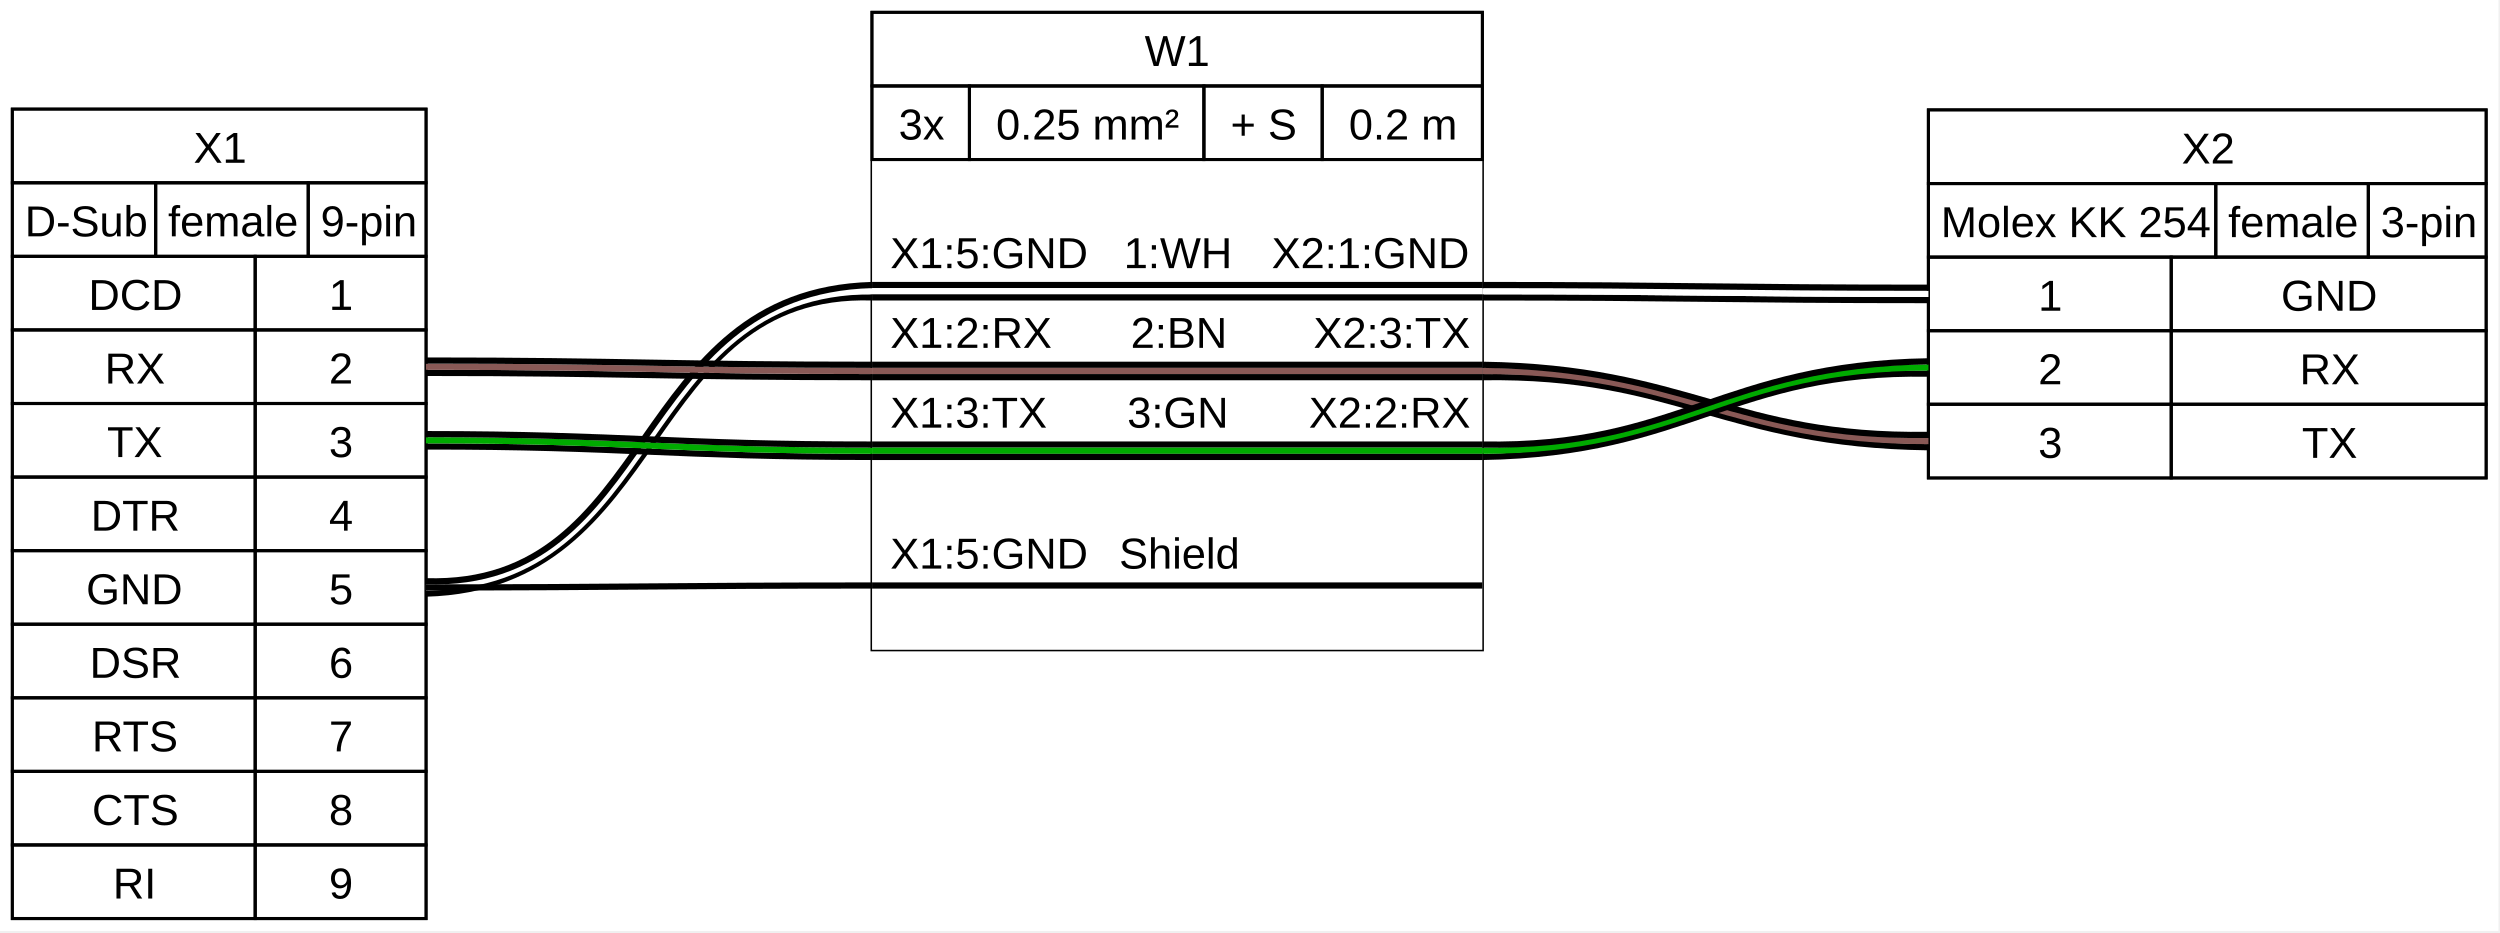
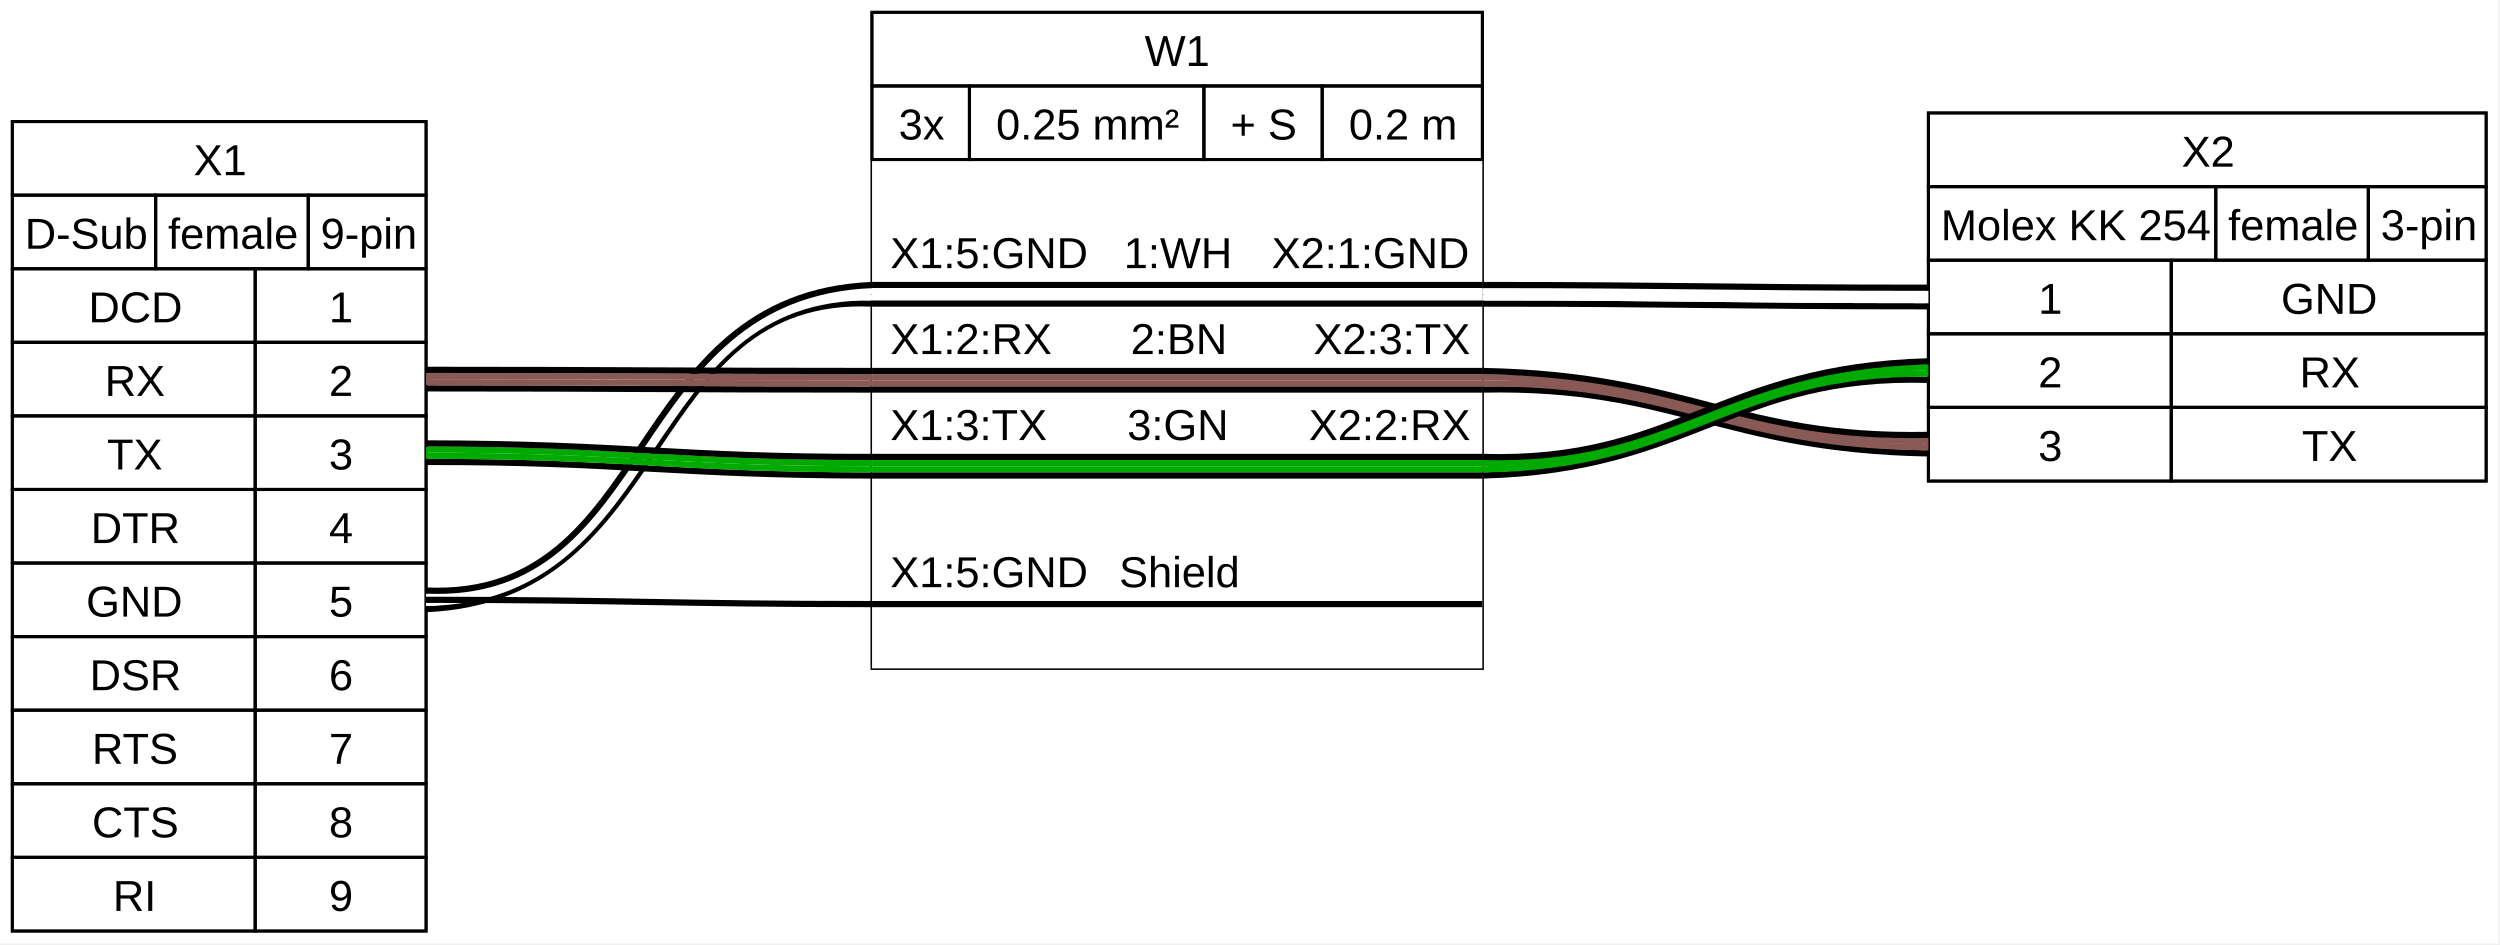
- <svg xmlns="http://www.w3.org/2000/svg" width="807pt" height="301pt" viewBox="0.00 0.00 807.00 301.00">
-   <g id="graph0" class="graph" transform="scale(1 1) rotate(0) translate(4 296.5)">
-     <polygon fill="#ffffff" stroke="none" points="-4,4 -4,-296.5 802.5,-296.5 802.5,4 -4,4" />
+ <svg xmlns="http://www.w3.org/2000/svg" width="807pt" height="305pt" viewBox="0.00 0.00 807.00 305.00">
+   <g id="graph0" class="graph" transform="scale(1 1) rotate(0) translate(4 300.5)">
+     <polygon fill="#ffffff" stroke="none" points="-4,4 -4,-300.5 802.5,-300.5 802.5,4 -4,4" />
    <g id="node1" class="node">
      <polygon fill="#ffffff" stroke="black" points="133.5,-261.25 0,-261.25 0,0 133.5,0 133.5,-261.25" />
      <polygon fill="#ffffff" stroke="none" points="0,0 0,-261.25 133.5,-261.25 133.5,0 0,0" />
      <polygon fill="none" stroke="black" points="0,-237.5 0,-261.25 133.5,-261.25 133.5,-237.5 0,-237.5" />
      <text xml:space="preserve" text-anchor="start" x="58.5" y="-243.95" font-family="arial" font-size="14.00">X1</text>
      <polygon fill="none" stroke="black" points="0,-213.75 0,-237.5 46.25,-237.5 46.25,-213.75 0,-213.75" />
      <text xml:space="preserve" text-anchor="start" x="4" y="-220.2" font-family="arial" font-size="14.00">D-Sub</text>
      <polygon fill="none" stroke="black" points="46.25,-213.75 46.25,-237.5 95.5,-237.5 95.5,-213.75 46.25,-213.75" />
      <text xml:space="preserve" text-anchor="start" x="50.25" y="-220.2" font-family="arial" font-size="14.00">female</text>
      <polygon fill="none" stroke="black" points="95.5,-213.75 95.5,-237.5 133.5,-237.5 133.5,-213.75 95.5,-213.75" />
      <text xml:space="preserve" text-anchor="start" x="99.5" y="-220.2" font-family="arial" font-size="14.00">9-pin</text>
      <polygon fill="none" stroke="black" points="0,-190 0,-213.75 78.38,-213.75 78.38,-190 0,-190" />
      <text xml:space="preserve" text-anchor="start" x="24.56" y="-196.45" font-family="arial" font-size="14.00">DCD</text>
      <polygon fill="none" stroke="black" points="78.38,-190 78.38,-213.75 133.5,-213.75 133.5,-190 78.38,-190" />
      <text xml:space="preserve" text-anchor="start" x="102.19" y="-196.45" font-family="arial" font-size="14.00">1</text>
      <polygon fill="none" stroke="black" points="0,-166.25 0,-190 78.38,-190 78.38,-166.25 0,-166.25" />
      <text xml:space="preserve" text-anchor="start" x="29.81" y="-172.7" font-family="arial" font-size="14.00">RX</text>
      <polygon fill="none" stroke="black" points="78.38,-166.25 78.38,-190 133.5,-190 133.5,-166.25 78.38,-166.25" />
      <text xml:space="preserve" text-anchor="start" x="102.19" y="-172.7" font-family="arial" font-size="14.00">2</text>
      <polygon fill="none" stroke="black" points="0,-142.5 0,-166.25 78.38,-166.25 78.38,-142.5 0,-142.5" />
      <text xml:space="preserve" text-anchor="start" x="30.56" y="-148.95" font-family="arial" font-size="14.00">TX</text>
      <polygon fill="none" stroke="black" points="78.38,-142.5 78.38,-166.25 133.5,-166.25 133.5,-142.5 78.38,-142.5" />
      <text xml:space="preserve" text-anchor="start" x="102.19" y="-148.95" font-family="arial" font-size="14.00">3</text>
      <polygon fill="none" stroke="black" points="0,-118.75 0,-142.5 78.38,-142.5 78.38,-118.75 0,-118.75" />
      <text xml:space="preserve" text-anchor="start" x="25.31" y="-125.2" font-family="arial" font-size="14.00">DTR</text>
      <polygon fill="none" stroke="black" points="78.38,-118.75 78.38,-142.5 133.5,-142.5 133.5,-118.75 78.38,-118.75" />
      <text xml:space="preserve" text-anchor="start" x="102.19" y="-125.2" font-family="arial" font-size="14.00">4</text>
      <polygon fill="none" stroke="black" points="0,-95 0,-118.75 78.38,-118.75 78.38,-95 0,-95" />
      <text xml:space="preserve" text-anchor="start" x="23.81" y="-101.45" font-family="arial" font-size="14.00">GND</text>
      <polygon fill="none" stroke="black" points="78.38,-95 78.38,-118.75 133.5,-118.75 133.5,-95 78.38,-95" />
      <text xml:space="preserve" text-anchor="start" x="102.19" y="-101.45" font-family="arial" font-size="14.00">5</text>
      <polygon fill="none" stroke="black" points="0,-71.25 0,-95 78.38,-95 78.38,-71.25 0,-71.25" />
      <text xml:space="preserve" text-anchor="start" x="24.94" y="-77.7" font-family="arial" font-size="14.00">DSR</text>
      <polygon fill="none" stroke="black" points="78.38,-71.25 78.38,-95 133.5,-95 133.5,-71.25 78.38,-71.25" />
      <text xml:space="preserve" text-anchor="start" x="102.19" y="-77.7" font-family="arial" font-size="14.00">6</text>
      <polygon fill="none" stroke="black" points="0,-47.5 0,-71.25 78.38,-71.25 78.38,-47.5 0,-47.5" />
      <text xml:space="preserve" text-anchor="start" x="25.69" y="-53.95" font-family="arial" font-size="14.00">RTS</text>
      <polygon fill="none" stroke="black" points="78.38,-47.5 78.38,-71.25 133.5,-71.25 133.5,-47.5 78.38,-47.5" />
      <text xml:space="preserve" text-anchor="start" x="102.19" y="-53.95" font-family="arial" font-size="14.00">7</text>
      <polygon fill="none" stroke="black" points="0,-23.75 0,-47.5 78.38,-47.5 78.38,-23.75 0,-23.75" />
      <text xml:space="preserve" text-anchor="start" x="25.69" y="-30.2" font-family="arial" font-size="14.00">CTS</text>
      <polygon fill="none" stroke="black" points="78.38,-23.75 78.38,-47.5 133.5,-47.5 133.5,-23.75 78.38,-23.75" />
      <text xml:space="preserve" text-anchor="start" x="102.19" y="-30.2" font-family="arial" font-size="14.00">8</text>
      <polygon fill="none" stroke="black" points="0,0 0,-23.75 78.38,-23.75 78.38,0 0,0" />
      <text xml:space="preserve" text-anchor="start" x="32.44" y="-6.45" font-family="arial" font-size="14.00">RI</text>
      <polygon fill="none" stroke="black" points="78.38,0 78.38,-23.75 133.5,-23.75 133.5,0 78.38,0" />
      <text xml:space="preserve" text-anchor="start" x="102.19" y="-6.45" font-family="arial" font-size="14.00">9</text>
    </g>
    <g id="node3" class="node">
-       <polygon fill="#ffffff" stroke="black" points="474.5,-292.5 277.5,-292.5 277.5,-86.75 474.5,-86.75 474.5,-292.5" />
-       <polygon fill="#ffffff" stroke="none" points="277.5,-86.75 277.5,-292.5 474.5,-292.5 474.5,-86.75 277.5,-86.75" />
-       <polygon fill="none" stroke="black" points="277.5,-268.75 277.5,-292.5 474.5,-292.5 474.5,-268.75 277.5,-268.75" />
-       <text xml:space="preserve" text-anchor="start" x="365.5" y="-275.2" font-family="arial" font-size="14.00">W1</text>
-       <polygon fill="none" stroke="black" points="277.5,-245 277.5,-268.75 308.94,-268.75 308.94,-245 277.5,-245" />
-       <text xml:space="preserve" text-anchor="start" x="286.09" y="-251.45" font-family="arial" font-size="14.00">3x</text>
-       <polygon fill="none" stroke="black" points="308.94,-245 308.94,-268.75 384.62,-268.75 384.62,-245 308.94,-245" />
-       <text xml:space="preserve" text-anchor="start" x="317.53" y="-251.45" font-family="arial" font-size="14.00">0.25 mm²</text>
-       <polygon fill="none" stroke="black" points="384.62,-245 384.62,-268.75 422.81,-268.75 422.81,-245 384.62,-245" />
-       <text xml:space="preserve" text-anchor="start" x="393.22" y="-251.45" font-family="arial" font-size="14.00">+ S</text>
-       <polygon fill="none" stroke="black" points="422.81,-245 422.81,-268.75 474.5,-268.75 474.5,-245 422.81,-245" />
-       <text xml:space="preserve" text-anchor="start" x="431.41" y="-251.45" font-family="arial" font-size="14.00">0.2 m</text>
-       <text xml:space="preserve" text-anchor="start" x="310.62" y="-229.7" font-family="arial" font-size="14.00"> </text>
-       <text xml:space="preserve" text-anchor="start" x="279.5" y="-209.95" font-family="arial" font-size="14.00"> X1:5:GND</text>
-       <text xml:space="preserve" text-anchor="start" x="349.5" y="-209.95" font-family="arial" font-size="14.00"> </text>
-       <text xml:space="preserve" text-anchor="start" x="358.75" y="-209.95" font-family="arial" font-size="14.00">1:WH</text>
-       <text xml:space="preserve" text-anchor="start" x="398.75" y="-209.95" font-family="arial" font-size="14.00"> </text>
-       <text xml:space="preserve" text-anchor="start" x="406.5" y="-209.95" font-family="arial" font-size="14.00">X2:1:GND </text>
-       <polygon fill="#000000" stroke="none" points="277.5,-203.5 277.5,-205.5 474.5,-205.5 474.5,-203.5 277.5,-203.5" />
-       <polygon fill="#ffffff" stroke="none" points="277.5,-201.5 277.5,-203.5 474.5,-203.5 474.5,-201.5 277.5,-201.5" />
-       <polygon fill="#000000" stroke="none" points="277.5,-199.5 277.5,-201.5 474.5,-201.5 474.5,-199.5 277.5,-199.5" />
-       <text xml:space="preserve" text-anchor="start" x="279.5" y="-184.2" font-family="arial" font-size="14.00"> X1:2:RX</text>
-       <text xml:space="preserve" text-anchor="start" x="349.5" y="-184.2" font-family="arial" font-size="14.00"> </text>
-       <text xml:space="preserve" text-anchor="start" x="361" y="-184.2" font-family="arial" font-size="14.00">2:BN</text>
-       <text xml:space="preserve" text-anchor="start" x="398.75" y="-184.2" font-family="arial" font-size="14.00"> </text>
-       <text xml:space="preserve" text-anchor="start" x="420" y="-184.2" font-family="arial" font-size="14.00">X2:3:TX </text>
-       <polygon fill="#000000" stroke="none" points="277.5,-177.75 277.5,-179.75 474.5,-179.75 474.5,-177.75 277.5,-177.75" />
+       <polygon fill="#ffffff" stroke="black" points="474.5,-296.5 277.5,-296.5 277.5,-84.75 474.5,-84.75 474.5,-296.5" />
+       <polygon fill="#ffffff" stroke="none" points="277.5,-84.75 277.5,-296.5 474.5,-296.5 474.5,-84.75 277.5,-84.75" />
+       <polygon fill="none" stroke="black" points="277.5,-272.75 277.5,-296.5 474.5,-296.5 474.5,-272.75 277.5,-272.75" />
+       <text xml:space="preserve" text-anchor="start" x="365.5" y="-279.2" font-family="arial" font-size="14.00">W1</text>
+       <polygon fill="none" stroke="black" points="277.5,-249 277.5,-272.75 308.94,-272.75 308.94,-249 277.5,-249" />
+       <text xml:space="preserve" text-anchor="start" x="286.09" y="-255.45" font-family="arial" font-size="14.00">3x</text>
+       <polygon fill="none" stroke="black" points="308.94,-249 308.94,-272.75 384.62,-272.75 384.62,-249 308.94,-249" />
+       <text xml:space="preserve" text-anchor="start" x="317.53" y="-255.45" font-family="arial" font-size="14.00">0.25 mm²</text>
+       <polygon fill="none" stroke="black" points="384.62,-249 384.62,-272.75 422.81,-272.75 422.81,-249 384.62,-249" />
+       <text xml:space="preserve" text-anchor="start" x="393.22" y="-255.45" font-family="arial" font-size="14.00">+ S</text>
+       <polygon fill="none" stroke="black" points="422.81,-249 422.81,-272.75 474.5,-272.75 474.5,-249 422.81,-249" />
+       <text xml:space="preserve" text-anchor="start" x="431.41" y="-255.45" font-family="arial" font-size="14.00">0.2 m</text>
+       <text xml:space="preserve" text-anchor="start" x="310.62" y="-233.7" font-family="arial" font-size="14.00"> </text>
+       <text xml:space="preserve" text-anchor="start" x="279.5" y="-213.95" font-family="arial" font-size="14.00"> X1:5:GND</text>
+       <text xml:space="preserve" text-anchor="start" x="349.5" y="-213.95" font-family="arial" font-size="14.00"> </text>
+       <text xml:space="preserve" text-anchor="start" x="358.75" y="-213.95" font-family="arial" font-size="14.00">1:WH</text>
+       <text xml:space="preserve" text-anchor="start" x="398.75" y="-213.95" font-family="arial" font-size="14.00"> </text>
+       <text xml:space="preserve" text-anchor="start" x="406.5" y="-213.95" font-family="arial" font-size="14.00">X2:1:GND </text>
+       <polygon fill="#000000" stroke="none" points="277.5,-207.5 277.5,-209.5 474.5,-209.5 474.5,-207.5 277.5,-207.5" />
+       <polygon fill="#ffffff" stroke="none" points="277.5,-205.5 277.5,-207.5 474.5,-207.5 474.5,-205.5 277.5,-205.5" />
+       <polygon fill="#ffffff" stroke="none" points="277.5,-203.5 277.5,-205.5 474.5,-205.5 474.5,-203.5 277.5,-203.5" />
+       <polygon fill="#000000" stroke="none" points="277.5,-201.5 277.5,-203.5 474.5,-203.5 474.5,-201.5 277.5,-201.5" />
+       <text xml:space="preserve" text-anchor="start" x="279.5" y="-186.2" font-family="arial" font-size="14.00"> X1:2:RX</text>
+       <text xml:space="preserve" text-anchor="start" x="349.5" y="-186.2" font-family="arial" font-size="14.00"> </text>
+       <text xml:space="preserve" text-anchor="start" x="361" y="-186.2" font-family="arial" font-size="14.00">2:BN</text>
+       <text xml:space="preserve" text-anchor="start" x="398.75" y="-186.2" font-family="arial" font-size="14.00"> </text>
+       <text xml:space="preserve" text-anchor="start" x="420" y="-186.2" font-family="arial" font-size="14.00">X2:3:TX </text>
+       <polygon fill="#000000" stroke="none" points="277.5,-179.75 277.5,-181.75 474.5,-181.75 474.5,-179.75 277.5,-179.75" />
+       <polygon fill="#895956" stroke="none" points="277.5,-177.75 277.5,-179.75 474.5,-179.75 474.5,-177.75 277.5,-177.75" />
      <polygon fill="#895956" stroke="none" points="277.5,-175.75 277.5,-177.75 474.5,-177.75 474.5,-175.75 277.5,-175.75" />
      <polygon fill="#000000" stroke="none" points="277.5,-173.75 277.5,-175.75 474.5,-175.75 474.5,-173.75 277.5,-173.75" />
      <text xml:space="preserve" text-anchor="start" x="279.5" y="-158.45" font-family="arial" font-size="14.00"> X1:3:TX</text>
      <text xml:space="preserve" text-anchor="start" x="349.5" y="-158.45" font-family="arial" font-size="14.00"> </text>
      <text xml:space="preserve" text-anchor="start" x="359.88" y="-158.45" font-family="arial" font-size="14.00">3:GN</text>
      <text xml:space="preserve" text-anchor="start" x="398.75" y="-158.45" font-family="arial" font-size="14.00"> </text>
      <text xml:space="preserve" text-anchor="start" x="418.5" y="-158.45" font-family="arial" font-size="14.00">X2:2:RX </text>
      <polygon fill="#000000" stroke="none" points="277.5,-152 277.5,-154 474.5,-154 474.5,-152 277.5,-152" />
      <polygon fill="#00aa00" stroke="none" points="277.5,-150 277.5,-152 474.5,-152 474.5,-150 277.5,-150" />
-       <polygon fill="#000000" stroke="none" points="277.5,-148 277.5,-150 474.5,-150 474.5,-148 277.5,-148" />
-       <text xml:space="preserve" text-anchor="start" x="310.62" y="-132.7" font-family="arial" font-size="14.00"> </text>
-       <text xml:space="preserve" text-anchor="start" x="279.5" y="-112.95" font-family="arial" font-size="14.00"> X1:5:GND</text>
-       <text xml:space="preserve" text-anchor="start" x="349.5" y="-112.95" font-family="arial" font-size="14.00"> </text>
-       <text xml:space="preserve" text-anchor="start" x="357.25" y="-112.95" font-family="arial" font-size="14.00">Shield</text>
-       <text xml:space="preserve" text-anchor="start" x="398.75" y="-112.95" font-family="arial" font-size="14.00"> </text>
-       <text xml:space="preserve" text-anchor="start" x="468.75" y="-112.95" font-family="arial" font-size="14.00"> </text>
-       <polygon fill="#000000" stroke="none" points="277.5,-106.5 277.5,-108.5 474.5,-108.5 474.5,-106.5 277.5,-106.5" />
-       <text xml:space="preserve" text-anchor="start" x="310.62" y="-91.2" font-family="arial" font-size="14.00"> </text>
+       <polygon fill="#00aa00" stroke="none" points="277.5,-148 277.5,-150 474.5,-150 474.5,-148 277.5,-148" />
+       <polygon fill="#000000" stroke="none" points="277.5,-146 277.5,-148 474.5,-148 474.5,-146 277.5,-146" />
+       <text xml:space="preserve" text-anchor="start" x="310.62" y="-130.7" font-family="arial" font-size="14.00"> </text>
+       <text xml:space="preserve" text-anchor="start" x="279.5" y="-110.95" font-family="arial" font-size="14.00"> X1:5:GND</text>
+       <text xml:space="preserve" text-anchor="start" x="349.5" y="-110.95" font-family="arial" font-size="14.00"> </text>
+       <text xml:space="preserve" text-anchor="start" x="357.25" y="-110.95" font-family="arial" font-size="14.00">Shield</text>
+       <text xml:space="preserve" text-anchor="start" x="398.75" y="-110.95" font-family="arial" font-size="14.00"> </text>
+       <text xml:space="preserve" text-anchor="start" x="468.75" y="-110.95" font-family="arial" font-size="14.00"> </text>
+       <polygon fill="#000000" stroke="none" points="277.5,-104.5 277.5,-106.5 474.5,-106.5 474.5,-104.5 277.5,-104.5" />
+       <text xml:space="preserve" text-anchor="start" x="310.62" y="-89.2" font-family="arial" font-size="14.00"> </text>
    </g>
    <g id="edge1" class="edge">
-       <path fill="none" stroke="#000000" stroke-width="2" d="M133.5,-104.88C212.32,-107.08 202.66,-202.7 277.5,-200.5" />
-       <path fill="none" stroke="#ffffff" stroke-width="2" d="M133.5,-106.88C210.33,-106.88 200.67,-202.5 277.5,-202.5" />
-       <path fill="none" stroke="#000000" stroke-width="2" d="M133.5,-108.87C208.34,-106.67 198.68,-202.3 277.5,-204.5" />
+       <path fill="none" stroke="#000000" stroke-width="2" d="M133.5,-103.88C214.05,-107.21 202.91,-205.84 277.5,-202.5" />
+       <path fill="none" stroke="#ffffff" stroke-width="2" d="M133.5,-105.88C212.07,-106.99 200.92,-205.61 277.5,-204.5" />
+       <path fill="none" stroke="#ffffff" stroke-width="2" d="M133.5,-107.87C210.08,-106.76 198.93,-205.39 277.5,-206.5" />
+       <path fill="none" stroke="#000000" stroke-width="2" d="M133.5,-109.87C208.09,-106.54 196.95,-205.16 277.5,-208.5" />
    </g>
    <g id="edge3" class="edge">
-       <path fill="none" stroke="#000000" stroke-width="2" d="M133.5,-176.13C197.33,-176.13 213.33,-174.76 277.5,-174.75" />
-       <path fill="none" stroke="#895956" stroke-width="2" d="M133.5,-178.12C197.5,-178.12 213.5,-176.75 277.5,-176.75" />
-       <path fill="none" stroke="#000000" stroke-width="2" d="M133.5,-180.12C197.67,-180.12 213.67,-178.74 277.5,-178.75" />
+       <path fill="none" stroke="#000000" stroke-width="2" d="M133.5,-175.13C197.43,-175.13 213.43,-174.75 277.5,-174.75" />
+       <path fill="none" stroke="#895956" stroke-width="2" d="M133.5,-177.13C197.48,-177.13 213.48,-176.75 277.5,-176.75" />
+       <path fill="none" stroke="#895956" stroke-width="2" d="M133.5,-179.12C197.52,-179.12 213.52,-178.75 277.5,-178.75" />
+       <path fill="none" stroke="#000000" stroke-width="2" d="M133.5,-181.12C197.57,-181.12 213.57,-180.75 277.5,-180.75" />
    </g>
    <g id="edge5" class="edge">
-       <path fill="none" stroke="#000000" stroke-width="2" d="M133.5,-152.38C197.1,-152.42 213.07,-149.04 277.5,-149" />
-       <path fill="none" stroke="#00aa00" stroke-width="2" d="M133.5,-154.38C197.52,-154.38 213.48,-151 277.5,-151" />
-       <path fill="none" stroke="#000000" stroke-width="2" d="M133.5,-156.37C197.93,-156.33 213.9,-152.96 277.5,-153" />
+       <path fill="none" stroke="#000000" stroke-width="2" d="M133.5,-151.38C196.74,-151.48 212.68,-147.11 277.5,-147" />
+       <path fill="none" stroke="#00aa00" stroke-width="2" d="M133.5,-153.38C197.26,-153.41 213.21,-149.04 277.5,-149" />
+       <path fill="none" stroke="#00aa00" stroke-width="2" d="M133.5,-155.37C197.79,-155.34 213.74,-150.96 277.5,-151" />
+       <path fill="none" stroke="#000000" stroke-width="2" d="M133.5,-157.37C198.32,-157.27 214.26,-152.89 277.5,-153" />
    </g>
    <g id="edge7" class="edge">
-       <path fill="none" stroke="#000000" stroke-width="2" d="M133.5,-106.88C197.5,-106.88 213.5,-107.5 277.5,-107.5" />
+       <path fill="none" stroke="#000000" stroke-width="2" d="M133.5,-106.88C197.5,-106.88 213.5,-105.5 277.5,-105.5" />
    </g>
    <g id="node2" class="node">
-       <polygon fill="#ffffff" stroke="black" points="798.5,-261 618.5,-261 618.5,-142.25 798.5,-142.25 798.5,-261" />
-       <polygon fill="#ffffff" stroke="none" points="618.5,-142.25 618.5,-261 798.5,-261 798.5,-142.25 618.5,-142.25" />
-       <polygon fill="none" stroke="black" points="618.5,-237.25 618.5,-261 798.5,-261 798.5,-237.25 618.5,-237.25" />
-       <text xml:space="preserve" text-anchor="start" x="700.25" y="-243.7" font-family="arial" font-size="14.00">X2</text>
-       <polygon fill="none" stroke="black" points="618.5,-213.5 618.5,-237.25 711.25,-237.25 711.25,-213.5 618.5,-213.5" />
-       <text xml:space="preserve" text-anchor="start" x="622.5" y="-219.95" font-family="arial" font-size="14.00">Molex KK 254</text>
-       <polygon fill="none" stroke="black" points="711.25,-213.5 711.25,-237.25 760.5,-237.25 760.5,-213.5 711.25,-213.5" />
-       <text xml:space="preserve" text-anchor="start" x="715.25" y="-219.95" font-family="arial" font-size="14.00">female</text>
-       <polygon fill="none" stroke="black" points="760.5,-213.5 760.5,-237.25 798.5,-237.25 798.5,-213.5 760.5,-213.5" />
-       <text xml:space="preserve" text-anchor="start" x="764.5" y="-219.95" font-family="arial" font-size="14.00">3-pin</text>
-       <polygon fill="none" stroke="black" points="618.5,-189.75 618.5,-213.5 696.88,-213.5 696.88,-189.75 618.5,-189.75" />
-       <text xml:space="preserve" text-anchor="start" x="653.94" y="-196.2" font-family="arial" font-size="14.00">1</text>
-       <polygon fill="none" stroke="black" points="696.88,-189.75 696.88,-213.5 798.5,-213.5 798.5,-189.75 696.88,-189.75" />
-       <text xml:space="preserve" text-anchor="start" x="732.31" y="-196.2" font-family="arial" font-size="14.00">GND</text>
-       <polygon fill="none" stroke="black" points="618.5,-166 618.5,-189.75 696.88,-189.75 696.88,-166 618.5,-166" />
-       <text xml:space="preserve" text-anchor="start" x="653.94" y="-172.45" font-family="arial" font-size="14.00">2</text>
-       <polygon fill="none" stroke="black" points="696.88,-166 696.88,-189.75 798.5,-189.75 798.5,-166 696.88,-166" />
-       <text xml:space="preserve" text-anchor="start" x="738.31" y="-172.45" font-family="arial" font-size="14.00">RX</text>
-       <polygon fill="none" stroke="black" points="618.5,-142.25 618.5,-166 696.88,-166 696.88,-142.25 618.5,-142.25" />
-       <text xml:space="preserve" text-anchor="start" x="653.94" y="-148.7" font-family="arial" font-size="14.00">3</text>
-       <polygon fill="none" stroke="black" points="696.88,-142.25 696.88,-166 798.5,-166 798.5,-142.25 696.88,-142.25" />
-       <text xml:space="preserve" text-anchor="start" x="739.06" y="-148.7" font-family="arial" font-size="14.00">TX</text>
+       <polygon fill="#ffffff" stroke="black" points="798.5,-264 618.5,-264 618.5,-145.25 798.5,-145.25 798.5,-264" />
+       <polygon fill="#ffffff" stroke="none" points="618.5,-145.25 618.5,-264 798.5,-264 798.5,-145.25 618.5,-145.25" />
+       <polygon fill="none" stroke="black" points="618.5,-240.25 618.5,-264 798.5,-264 798.5,-240.25 618.5,-240.25" />
+       <text xml:space="preserve" text-anchor="start" x="700.25" y="-246.7" font-family="arial" font-size="14.00">X2</text>
+       <polygon fill="none" stroke="black" points="618.5,-216.5 618.5,-240.25 711.25,-240.25 711.25,-216.5 618.5,-216.5" />
+       <text xml:space="preserve" text-anchor="start" x="622.5" y="-222.95" font-family="arial" font-size="14.00">Molex KK 254</text>
+       <polygon fill="none" stroke="black" points="711.25,-216.5 711.25,-240.25 760.5,-240.25 760.5,-216.5 711.25,-216.5" />
+       <text xml:space="preserve" text-anchor="start" x="715.25" y="-222.95" font-family="arial" font-size="14.00">female</text>
+       <polygon fill="none" stroke="black" points="760.5,-216.5 760.5,-240.25 798.5,-240.25 798.5,-216.5 760.5,-216.5" />
+       <text xml:space="preserve" text-anchor="start" x="764.5" y="-222.95" font-family="arial" font-size="14.00">3-pin</text>
+       <polygon fill="none" stroke="black" points="618.5,-192.75 618.5,-216.5 696.88,-216.5 696.88,-192.75 618.5,-192.75" />
+       <text xml:space="preserve" text-anchor="start" x="653.94" y="-199.2" font-family="arial" font-size="14.00">1</text>
+       <polygon fill="none" stroke="black" points="696.88,-192.75 696.88,-216.5 798.5,-216.5 798.5,-192.75 696.88,-192.75" />
+       <text xml:space="preserve" text-anchor="start" x="732.31" y="-199.2" font-family="arial" font-size="14.00">GND</text>
+       <polygon fill="none" stroke="black" points="618.5,-169 618.5,-192.75 696.88,-192.75 696.88,-169 618.5,-169" />
+       <text xml:space="preserve" text-anchor="start" x="653.94" y="-175.45" font-family="arial" font-size="14.00">2</text>
+       <polygon fill="none" stroke="black" points="696.88,-169 696.88,-192.75 798.5,-192.75 798.5,-169 696.88,-169" />
+       <text xml:space="preserve" text-anchor="start" x="738.31" y="-175.45" font-family="arial" font-size="14.00">RX</text>
+       <polygon fill="none" stroke="black" points="618.5,-145.25 618.5,-169 696.88,-169 696.88,-145.25 618.5,-145.25" />
+       <text xml:space="preserve" text-anchor="start" x="653.94" y="-151.7" font-family="arial" font-size="14.00">3</text>
+       <polygon fill="none" stroke="black" points="696.88,-145.25 696.88,-169 798.5,-169 798.5,-145.25 696.88,-145.25" />
+       <text xml:space="preserve" text-anchor="start" x="739.06" y="-151.7" font-family="arial" font-size="14.00">TX</text>
    </g>
    <g id="edge2" class="edge">
-       <path fill="none" stroke="#000000" stroke-width="2" d="M474.5,-200.5C538.39,-200.5 554.39,-199.63 618.5,-199.63" />
-       <path fill="none" stroke="#ffffff" stroke-width="2" d="M474.5,-202.5C538.5,-202.5 554.5,-201.63 618.5,-201.62" />
-       <path fill="none" stroke="#000000" stroke-width="2" d="M474.5,-204.5C538.61,-204.5 554.61,-203.62 618.5,-203.62" />
+       <path fill="none" stroke="#000000" stroke-width="2" d="M474.5,-202.5C538.34,-202.5 554.33,-201.63 618.5,-201.63" />
+       <path fill="none" stroke="#ffffff" stroke-width="2" d="M474.5,-204.5C538.45,-204.5 554.44,-203.63 618.5,-203.63" />
+       <path fill="none" stroke="#ffffff" stroke-width="2" d="M474.5,-206.5C538.56,-206.5 554.55,-205.62 618.5,-205.62" />
+       <path fill="none" stroke="#000000" stroke-width="2" d="M474.5,-208.5C538.67,-208.5 554.66,-207.62 618.5,-207.62" />
    </g>
    <g id="edge4" class="edge">
-       <path fill="none" stroke="#000000" stroke-width="2" d="M474.5,-174.75C537.6,-175.67 552.03,-153.05 618.5,-152.13" />
-       <path fill="none" stroke="#895956" stroke-width="2" d="M474.5,-176.75C539.29,-176.75 553.71,-154.12 618.5,-154.12" />
-       <path fill="none" stroke="#000000" stroke-width="2" d="M474.5,-178.75C540.97,-177.83 555.4,-155.2 618.5,-156.12" />
+       <path fill="none" stroke="#000000" stroke-width="2" d="M474.5,-174.75C536.71,-176.01 551.4,-155.38 618.5,-154.13" />
+       <path fill="none" stroke="#895956" stroke-width="2" d="M474.5,-176.75C538.34,-177.17 553.03,-156.54 618.5,-156.13" />
+       <path fill="none" stroke="#895956" stroke-width="2" d="M474.5,-178.75C539.97,-178.33 554.66,-157.71 618.5,-158.12" />
+       <path fill="none" stroke="#000000" stroke-width="2" d="M474.5,-180.75C541.6,-179.49 556.29,-158.87 618.5,-160.12" />
    </g>
    <g id="edge6" class="edge">
-       <path fill="none" stroke="#000000" stroke-width="2" d="M474.5,-149C541.38,-150.09 555.17,-176.96 618.5,-175.88" />
-       <path fill="none" stroke="#00aa00" stroke-width="2" d="M474.5,-151C539.61,-151 553.39,-177.88 618.5,-177.87" />
-       <path fill="none" stroke="#000000" stroke-width="2" d="M474.5,-153C537.83,-151.91 551.62,-178.79 618.5,-179.87" />
+       <path fill="none" stroke="#000000" stroke-width="2" d="M474.5,-147C542.72,-148.83 555.81,-179.7 618.5,-177.88" />
+       <path fill="none" stroke="#00aa00" stroke-width="2" d="M474.5,-149C540.88,-149.61 553.97,-180.48 618.5,-179.88" />
+       <path fill="none" stroke="#00aa00" stroke-width="2" d="M474.5,-151C539.03,-150.39 552.12,-181.27 618.5,-181.87" />
+       <path fill="none" stroke="#000000" stroke-width="2" d="M474.5,-153C537.19,-151.17 550.28,-182.05 618.5,-183.87" />
    </g>
  </g>
</svg>
